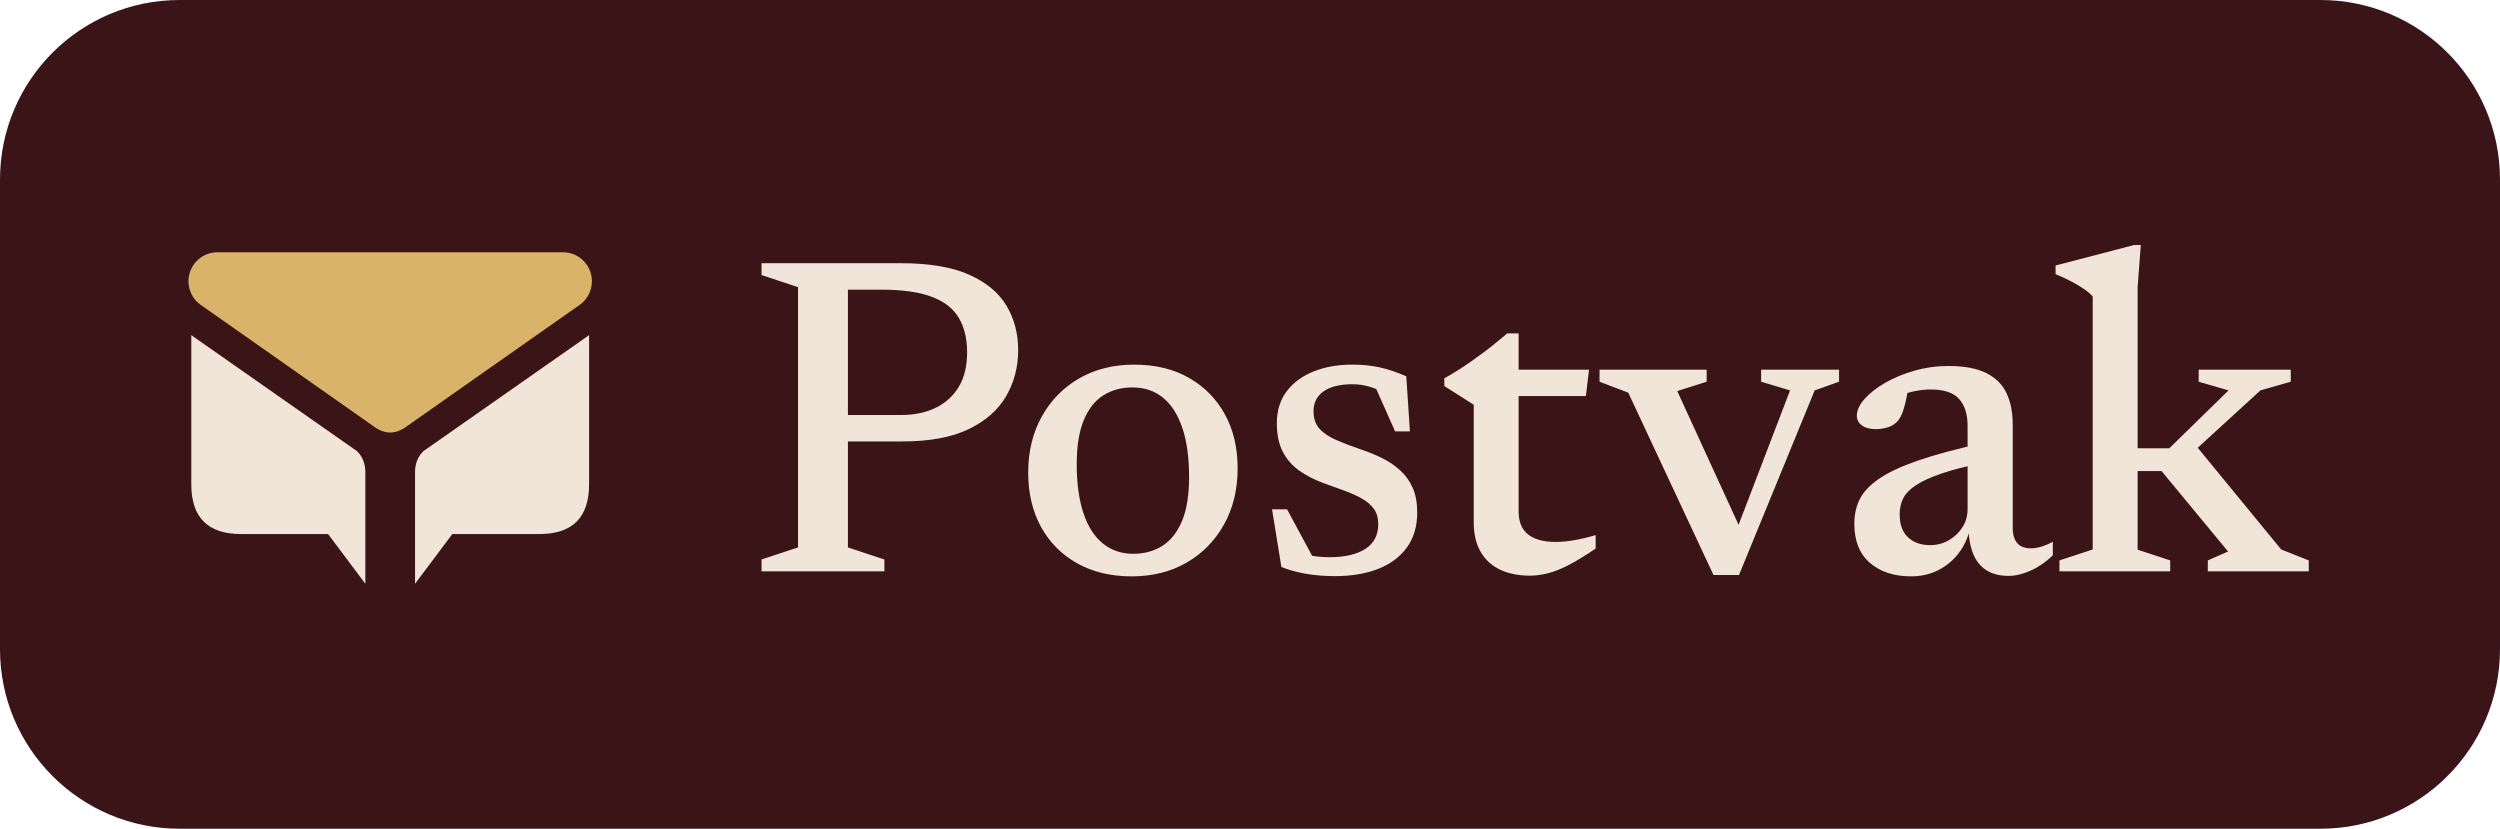
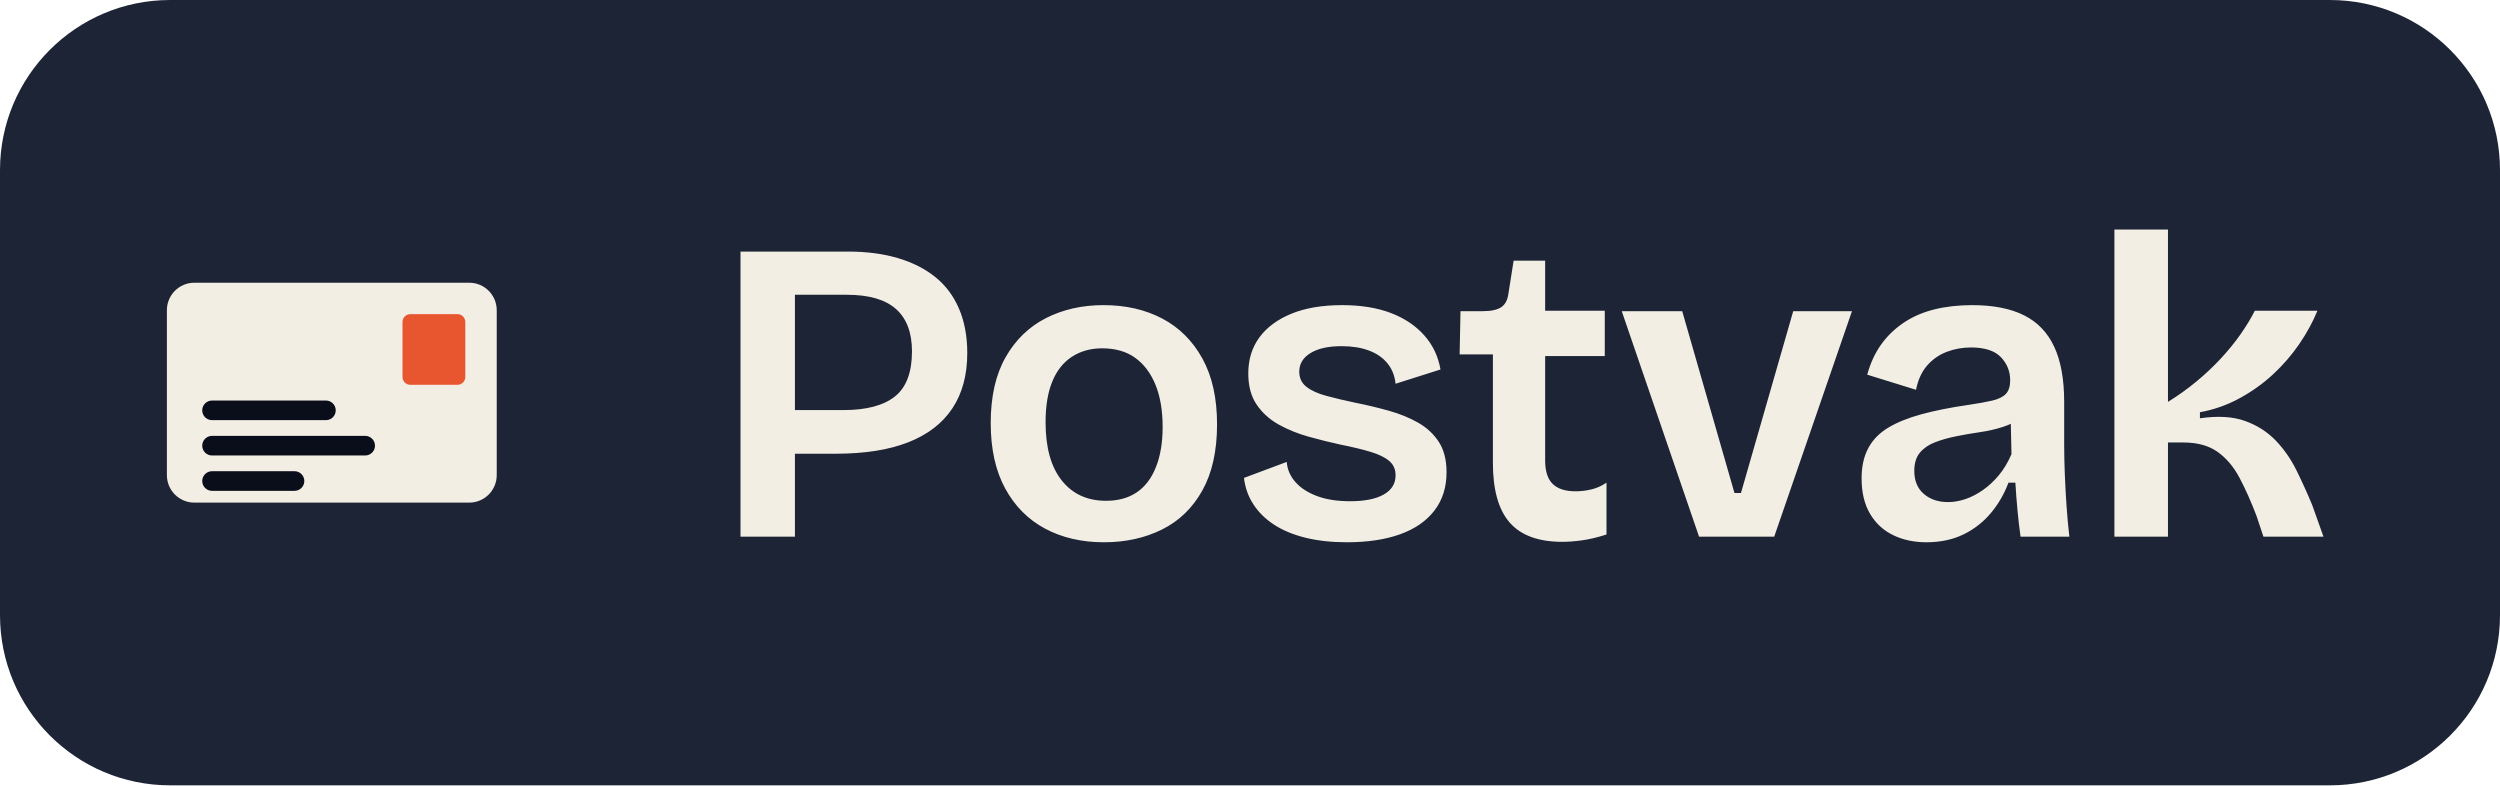
- <svg xmlns="http://www.w3.org/2000/svg" width="362" height="120">
-   <path fill="#3b1418" stroke="none" d="M 26 0 L 336 0 C 350.359 0 362 11.641 362 26 L 362 94 C 362 108.359 350.359 120 336 120 L 26 120 C 11.641 120 0 108.359 0 94 L 0 26 C -0 11.641 11.641 0 26 0 Z" />
-   <g transform="matrix(0.6 0 0 0.6 20.5 31.73)">
-     <path fill="#d9b36a" stroke="none" d="M 18 8 L 102 8 C 104.923 8.134 107.454 10.072 108.346 12.859 C 109.238 15.646 108.302 18.694 106 20.5 L 64 50 Q 60 53 56 50 L 14 20.5 C 11.698 18.694 10.762 15.646 11.654 12.859 C 12.546 10.072 15.077 8.134 18 8 Z" />
-     <path fill="#f1e4d8" stroke="none" d="M 12 28 L 52 56 Q 54 58 54 61 L 54 88 L 45 76 L 24 76 Q 12 76 12 64 Z" />
-     <path fill="#f1e4d8" stroke="none" d="M 108 28 L 68 56 Q 66 58 66 61 L 66 88 L 75 76 L 96 76 Q 108 76 108 64 Z" />
+ <svg xmlns="http://www.w3.org/2000/svg" width="382" height="120">
+   <path fill="#1c2436" stroke="none" d="M 26 0 L 356 0 C 370.359 0 382 11.641 382 26 L 382 94 C 382 108.359 370.359 120 356 120 L 26 120 C 11.641 120 0 108.359 0 94 L 0 26 C -0 11.641 11.641 0 26 0 Z" />
+   <g transform="matrix(0.6 0 0 0.6 14.7 24)">
+     <path fill="#f3eee4" stroke="none" d="M 25 32 L 95 32 C 98.866 32 102 35.134 102 39 L 102 81 C 102 84.866 98.866 88 95 88 L 25 88 C 21.134 88 18 84.866 18 81 L 18 39 C 18 35.134 21.134 32 25 32 Z" />
+     <path fill="#e8562f" stroke="none" d="M 80 40 L 92 40 C 93.105 40 94 40.895 94 42 L 94 56 C 94 57.105 93.105 58 92 58 L 80 58 C 78.895 58 78 57.105 78 56 L 78 42 C 78 40.895 78.895 40 80 40 Z" />
+     <path fill="#0a0e1b" stroke="none" d="M 29.5 62 L 58.5 62 C 59.881 62 61 63.119 61 64.5 L 61 64.5 C 61 65.881 59.881 67 58.5 67 L 29.5 67 C 28.119 67 27 65.881 27 64.5 L 27 64.5 C 27 63.119 28.119 62 29.5 62 Z" />
+     <path fill="#0a0e1b" stroke="none" d="M 29.5 71 L 68.5 71 C 69.881 71 71 72.119 71 73.5 L 71 73.5 C 71 74.881 69.881 76 68.5 76 L 29.5 76 C 28.119 76 27 74.881 27 73.5 L 27 73.5 C 27 72.119 28.119 71 29.5 71 Z" />
+     <path fill="#0a0e1b" stroke="none" d="M 29.5 80 L 50.5 80 C 51.881 80 53 81.119 53 82.5 L 53 82.5 C 53 83.881 51.881 85 50.5 85 L 29.5 85 C 28.119 85 27 83.881 27 82.5 L 27 82.5 C 27 81.119 28.119 80 29.5 80 Z" />
  </g>
  <g>
-     <path fill="#f1e4d8" stroke="none" d="M 140.038 51.017 Q 140.038 48.08 138.85 46.051 Q 137.662 44.021 134.94 42.982 Q 132.217 41.942 127.564 41.942 L 117.4 41.942 L 117.499 38.114 L 130.468 38.114 Q 136.573 38.114 140.302 39.764 Q 144.031 41.414 145.731 44.252 Q 147.43 47.09 147.43 50.687 Q 147.43 54.35 145.697 57.353 Q 143.965 60.356 140.269 62.138 Q 136.573 63.92 130.666 63.92 L 117.466 63.92 L 117.4 60.092 L 130.501 60.092 Q 133.306 60.092 135.451 59.069 Q 137.596 58.046 138.817 56.033 Q 140.038 54.02 140.038 51.017 Z M 122.779 38.114 L 122.779 79.265 L 128.059 81.014 L 128.059 82.73 L 110.272 82.73 L 110.272 81.014 L 115.552 79.265 L 115.552 41.579 L 110.272 39.83 L 110.272 38.114 Z M 164.095 80.189 Q 166.504 80.189 168.319 79.034 Q 170.134 77.879 171.157 75.437 Q 172.18 72.995 172.18 69.101 Q 172.18 64.811 171.19 61.924 Q 170.2 59.036 168.385 57.568 Q 166.57 56.099 163.963 56.099 Q 161.587 56.099 159.772 57.238 Q 157.957 58.376 156.934 60.835 Q 155.911 63.293 155.911 67.187 Q 155.911 71.411 156.885 74.315 Q 157.858 77.219 159.706 78.704 Q 161.554 80.189 164.095 80.189 Z M 163.864 83.456 Q 159.343 83.456 155.961 81.558 Q 152.578 79.661 150.73 76.278 Q 148.882 72.896 148.882 68.441 Q 148.882 63.854 150.845 60.323 Q 152.809 56.792 156.257 54.795 Q 159.706 52.799 164.227 52.799 Q 168.781 52.799 172.131 54.697 Q 175.48 56.594 177.345 59.96 Q 179.209 63.326 179.209 67.814 Q 179.209 72.401 177.245 75.932 Q 175.282 79.463 171.833 81.46 Q 168.385 83.456 163.864 83.456 Z M 195.775 52.799 Q 197.953 52.799 199.719 53.179 Q 201.484 53.558 203.629 54.482 L 204.157 62.468 L 202.012 62.468 L 198.448 54.449 L 201.286 57.386 Q 199.867 56.495 198.547 56.066 Q 197.227 55.637 195.841 55.637 Q 193.135 55.637 191.667 56.66 Q 190.198 57.683 190.198 59.531 Q 190.198 61.115 191.056 62.072 Q 191.914 63.029 193.514 63.722 Q 195.115 64.415 197.227 65.141 Q 198.811 65.669 200.246 66.395 Q 201.682 67.121 202.804 68.161 Q 203.926 69.2 204.57 70.668 Q 205.213 72.137 205.213 74.216 Q 205.213 77.219 203.712 79.281 Q 202.21 81.344 199.537 82.384 Q 196.864 83.423 193.333 83.423 Q 191.122 83.423 189.159 83.093 Q 187.195 82.763 185.545 82.103 L 184.192 73.754 L 186.37 73.754 L 190.924 82.202 L 186.667 79.43 Q 187.888 79.958 188.862 80.222 Q 189.835 80.486 190.726 80.585 Q 191.617 80.684 192.475 80.684 Q 195.841 80.684 197.706 79.48 Q 199.57 78.275 199.57 75.899 Q 199.57 74.546 198.927 73.671 Q 198.283 72.797 197.161 72.17 Q 196.039 71.543 194.62 71.031 Q 193.201 70.52 191.65 69.959 Q 189.604 69.2 188.086 68.111 Q 186.568 67.022 185.726 65.372 Q 184.885 63.722 184.885 61.313 Q 184.885 58.574 186.287 56.693 Q 187.69 54.812 190.165 53.806 Q 192.64 52.799 195.775 52.799 Z M 219.898 74.084 Q 219.898 76.295 221.268 77.384 Q 222.637 78.473 225.244 78.473 Q 226.465 78.473 227.917 78.225 Q 229.369 77.978 231.052 77.483 L 231.052 79.43 Q 228.874 80.915 227.191 81.79 Q 225.508 82.664 224.138 83.011 Q 222.769 83.357 221.548 83.357 Q 219.106 83.357 217.274 82.516 Q 215.443 81.674 214.42 79.942 Q 213.397 78.209 213.397 75.635 L 213.397 58.607 L 209.14 55.901 L 209.14 54.779 Q 210.097 54.251 211.037 53.657 Q 211.978 53.063 212.902 52.42 Q 213.826 51.776 214.733 51.1 Q 215.641 50.423 216.516 49.714 Q 217.39 49.004 218.248 48.278 L 219.898 48.278 L 219.898 54.482 Z M 217.291 57.353 L 217.324 53.525 L 230.095 53.525 L 229.633 57.353 Z M 262.765 56.528 L 251.809 83.258 L 248.113 83.258 L 235.771 56.858 L 231.613 55.274 L 231.613 53.525 L 247.123 53.525 L 247.123 55.274 L 242.866 56.627 L 252.37 77.351 L 251.215 77.384 L 259.201 56.528 L 255.01 55.274 L 255.01 53.525 L 266.296 53.525 L 266.296 55.274 Z M 287.02 64.184 L 287.152 67.022 Q 283.39 67.781 281.014 68.606 Q 278.638 69.431 277.334 70.322 Q 276.031 71.213 275.553 72.22 Q 275.074 73.226 275.074 74.48 Q 275.074 76.691 276.295 77.813 Q 277.516 78.935 279.463 78.935 Q 280.981 78.935 282.218 78.209 Q 283.456 77.483 284.182 76.311 Q 284.908 75.14 284.908 73.721 L 284.908 61.643 Q 284.908 59.168 283.687 57.782 Q 282.466 56.396 279.562 56.396 Q 278.407 56.396 277.153 56.66 Q 275.899 56.924 274.744 57.419 L 276.394 55.538 Q 276.229 56.792 276.014 57.815 Q 275.8 58.838 275.536 59.581 Q 275.272 60.323 274.909 60.818 Q 274.381 61.511 273.506 61.825 Q 272.632 62.138 271.609 62.138 Q 270.322 62.138 269.596 61.594 Q 268.87 61.049 268.87 60.191 Q 268.87 59.036 269.976 57.782 Q 271.081 56.528 272.962 55.439 Q 274.843 54.35 277.219 53.674 Q 279.595 52.997 282.169 52.997 Q 285.568 52.997 287.614 54.02 Q 289.66 55.043 290.551 56.941 Q 291.442 58.838 291.442 61.511 L 291.442 76.427 Q 291.442 77.417 291.739 78.077 Q 292.036 78.737 292.613 79.067 Q 293.191 79.397 294.049 79.397 Q 294.775 79.397 295.6 79.15 Q 296.425 78.902 297.25 78.44 L 297.25 80.42 Q 295.732 81.872 294.032 82.631 Q 292.333 83.39 290.815 83.39 Q 288.967 83.39 287.68 82.598 Q 286.393 81.806 285.749 80.272 Q 285.106 78.737 285.04 76.625 L 285.304 76.394 Q 284.809 78.572 283.571 80.156 Q 282.334 81.74 280.585 82.598 Q 278.836 83.456 276.724 83.456 Q 273.028 83.456 270.767 81.509 Q 268.507 79.562 268.507 75.833 Q 268.507 73.886 269.282 72.302 Q 270.058 70.718 272.071 69.332 Q 274.084 67.946 277.714 66.692 Q 281.344 65.438 287.02 64.184 Z M 316.027 66.857 L 317.644 64.118 L 330.316 79.562 L 334.309 81.146 L 334.309 82.73 L 319.69 82.73 L 319.69 81.146 L 322.627 79.859 L 312.991 68.21 L 307.81 68.21 L 307.81 64.91 L 314.113 64.91 L 322.693 56.528 L 318.37 55.274 L 318.37 53.525 L 331.702 53.525 L 331.702 55.274 L 327.313 56.528 Z M 309.526 79.595 L 314.245 81.146 L 314.245 82.73 L 298.207 82.73 L 298.207 81.146 L 303.025 79.562 L 303.025 42.932 Q 302.563 42.404 301.804 41.876 Q 301.045 41.348 299.989 40.787 Q 298.933 40.226 297.646 39.698 L 297.646 38.444 L 309.031 35.474 L 309.988 35.474 L 309.526 41.579 Z" />
+     <path fill="#f3eee4" stroke="none" d="M 118.626 69.328 L 118.626 62.662 L 128.856 62.662 Q 134.136 62.662 136.743 60.583 Q 139.35 58.504 139.35 53.686 Q 139.35 49.396 136.908 47.218 Q 134.466 45.04 129.384 45.04 L 118.626 45.04 L 118.626 38.44 L 129.582 38.44 Q 133.806 38.44 137.172 39.43 Q 140.538 40.42 142.914 42.334 Q 145.29 44.248 146.544 47.185 Q 147.798 50.122 147.798 53.95 Q 147.798 58.966 145.521 62.398 Q 143.244 65.83 138.789 67.579 Q 134.334 69.328 127.734 69.328 Z M 113.148 82 L 113.148 38.44 L 121.464 38.44 L 121.464 82 Z M 168.674 82.858 Q 163.592 82.858 159.698 80.779 Q 155.804 78.7 153.593 74.641 Q 151.382 70.582 151.382 64.642 Q 151.382 58.57 153.659 54.577 Q 155.936 50.584 159.83 48.604 Q 163.724 46.624 168.608 46.624 Q 173.69 46.624 177.584 48.67 Q 181.478 50.716 183.722 54.775 Q 185.966 58.834 185.966 64.84 Q 185.966 70.912 183.722 74.938 Q 181.478 78.964 177.551 80.911 Q 173.624 82.858 168.674 82.858 Z M 169.004 76.522 Q 171.776 76.522 173.69 75.235 Q 175.604 73.948 176.627 71.374 Q 177.65 68.8 177.65 65.236 Q 177.65 61.474 176.561 58.801 Q 175.472 56.128 173.459 54.676 Q 171.446 53.224 168.41 53.224 Q 165.77 53.224 163.79 54.511 Q 161.81 55.798 160.787 58.306 Q 159.764 60.814 159.764 64.51 Q 159.764 70.318 162.239 73.42 Q 164.714 76.522 169.004 76.522 Z M 205.786 82.858 Q 202.288 82.858 199.483 82.165 Q 196.678 81.472 194.698 80.185 Q 192.718 78.898 191.53 77.083 Q 190.342 75.268 190.078 73.024 L 196.612 70.582 Q 196.744 72.298 197.932 73.651 Q 199.12 75.004 201.232 75.796 Q 203.344 76.588 206.314 76.588 Q 209.614 76.588 211.429 75.565 Q 213.244 74.542 213.244 72.628 Q 213.244 71.242 212.254 70.417 Q 211.264 69.592 209.383 69.031 Q 207.502 68.47 204.862 67.942 Q 202.42 67.414 199.945 66.721 Q 197.47 66.028 195.391 64.873 Q 193.312 63.718 192.025 61.837 Q 190.738 59.956 190.738 57.052 Q 190.738 53.884 192.421 51.574 Q 194.104 49.264 197.305 47.944 Q 200.506 46.624 205.06 46.624 Q 209.35 46.624 212.485 47.812 Q 215.62 49 217.6 51.211 Q 219.58 53.422 220.108 56.458 L 213.244 58.636 Q 213.046 56.788 211.99 55.501 Q 210.934 54.214 209.152 53.554 Q 207.37 52.894 204.994 52.894 Q 201.958 52.894 200.242 53.95 Q 198.526 55.006 198.526 56.788 Q 198.526 58.24 199.615 59.098 Q 200.704 59.956 202.651 60.484 Q 204.598 61.012 207.106 61.54 Q 209.746 62.068 212.221 62.761 Q 214.696 63.454 216.676 64.576 Q 218.656 65.698 219.844 67.513 Q 221.032 69.328 221.032 72.166 Q 221.032 75.598 219.184 78.007 Q 217.336 80.416 213.937 81.637 Q 210.538 82.858 205.786 82.858 Z M 238.74 82.792 Q 233.262 82.792 230.688 79.855 Q 228.114 76.918 228.114 70.714 L 228.114 54.148 L 223.032 54.148 L 223.164 47.548 L 226.53 47.548 Q 228.444 47.548 229.368 46.954 Q 230.292 46.36 230.49 44.842 L 231.282 39.826 L 236.1 39.826 L 236.1 47.482 L 245.208 47.482 L 245.208 54.412 L 236.1 54.412 L 236.1 70.384 Q 236.1 72.826 237.255 73.948 Q 238.41 75.07 240.72 75.07 Q 241.974 75.07 243.195 74.773 Q 244.416 74.476 245.472 73.75 L 245.472 81.67 Q 243.426 82.33 241.743 82.561 Q 240.06 82.792 238.74 82.792 Z M 259.616 82 L 247.802 47.548 L 257.042 47.548 L 265.028 75.334 L 266.018 75.334 L 274.004 47.548 L 282.98 47.548 L 271.1 82 Z M 294.352 82.858 Q 291.514 82.858 289.27 81.769 Q 287.026 80.68 285.739 78.502 Q 284.452 76.324 284.452 73.09 Q 284.452 70.384 285.475 68.47 Q 286.498 66.556 288.544 65.335 Q 290.59 64.114 293.626 63.289 Q 296.662 62.464 300.754 61.87 Q 302.998 61.54 304.417 61.21 Q 305.836 60.88 306.496 60.187 Q 307.156 59.494 307.156 58.108 Q 307.156 56.062 305.737 54.577 Q 304.318 53.092 301.15 53.092 Q 299.236 53.092 297.487 53.752 Q 295.738 54.412 294.484 55.831 Q 293.23 57.25 292.768 59.56 L 285.31 57.25 Q 286.036 54.61 287.422 52.663 Q 288.808 50.716 290.854 49.33 Q 292.9 47.944 295.54 47.284 Q 298.18 46.624 301.348 46.624 Q 306.166 46.624 309.268 48.175 Q 312.37 49.726 313.888 52.993 Q 315.406 56.26 315.406 61.408 L 315.406 67.876 Q 315.406 70.12 315.505 72.529 Q 315.604 74.938 315.769 77.347 Q 315.934 79.756 316.198 82 L 308.74 82 Q 308.476 80.152 308.278 78.04 Q 308.08 75.928 307.948 73.75 L 306.892 73.75 Q 305.968 76.258 304.252 78.337 Q 302.536 80.416 300.061 81.637 Q 297.586 82.858 294.352 82.858 Z M 297.652 76.72 Q 298.972 76.72 300.325 76.258 Q 301.678 75.796 302.998 74.872 Q 304.318 73.948 305.44 72.595 Q 306.562 71.242 307.354 69.394 L 307.222 63.52 L 308.806 63.784 Q 307.684 64.708 306.034 65.236 Q 304.384 65.764 302.569 66.028 Q 300.754 66.292 298.939 66.655 Q 297.124 67.018 295.672 67.579 Q 294.22 68.14 293.362 69.163 Q 292.504 70.186 292.504 71.968 Q 292.504 74.212 293.956 75.466 Q 295.408 76.72 297.652 76.72 Z M 323.082 82 L 323.082 35.074 L 331.266 35.074 L 331.266 61.408 Q 333.51 60.022 335.556 58.339 Q 337.602 56.656 339.318 54.808 Q 341.034 52.96 342.354 51.079 Q 343.674 49.198 344.532 47.482 L 354.102 47.482 Q 353.046 50.056 351.33 52.564 Q 349.614 55.072 347.337 57.184 Q 345.06 59.296 342.222 60.847 Q 339.384 62.398 336.15 62.992 L 336.15 63.916 Q 340.242 63.322 343.014 64.312 Q 345.786 65.302 347.7 67.282 Q 349.614 69.262 350.901 71.869 Q 352.188 74.476 353.31 77.182 L 355.026 82 L 345.852 82 L 344.796 78.832 Q 343.542 75.532 342.189 72.991 Q 340.836 70.45 338.823 69.031 Q 336.81 67.612 333.642 67.612 L 331.266 67.612 L 331.266 82 Z" />
  </g>
</svg>
